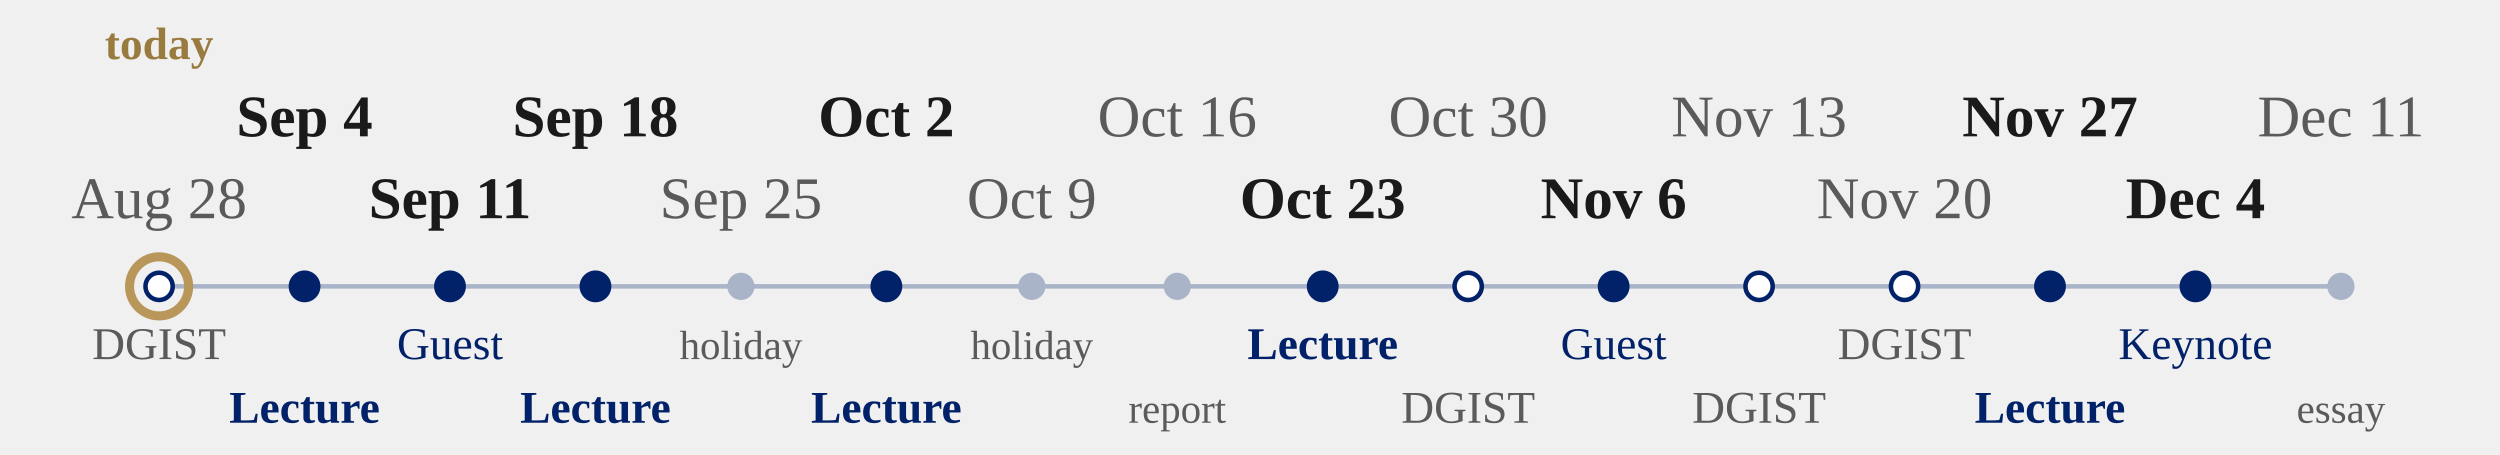
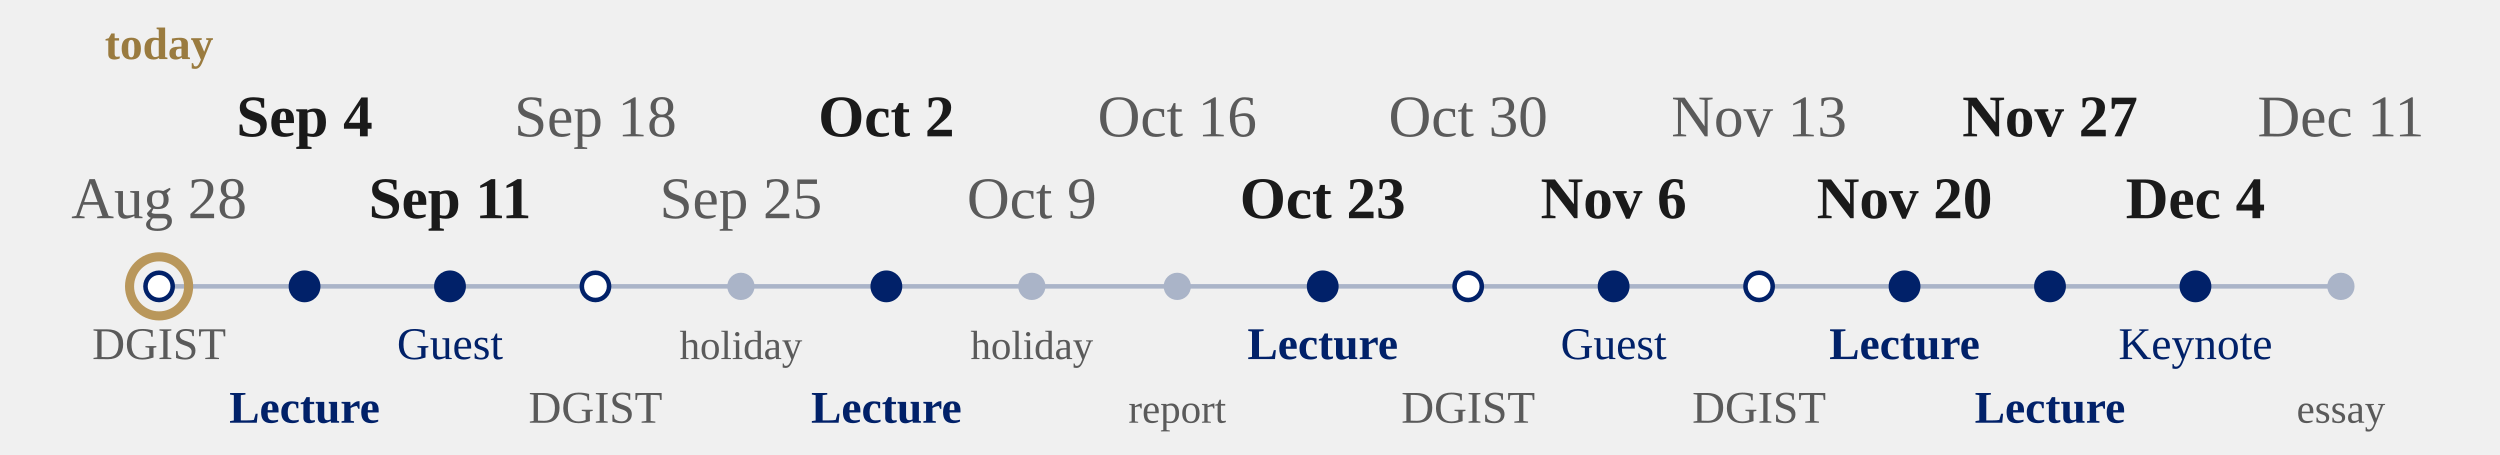
<svg xmlns="http://www.w3.org/2000/svg" viewBox="0 0 1100 200" class="semester-map-svg" role="img" aria-label="Semester timeline, week 01 highlighted" style="font-family:inherit">
  <line x1="70.0" y1="126" x2="1030.0" y2="126" stroke="#aab4c8" stroke-width="2" />
  <circle cx="70.0" cy="126" r="6" fill="#fff" stroke="#012169" stroke-width="2" />
  <circle cx="70.0" cy="126" r="13" fill="none" stroke="#B9975B" stroke-width="4" class="today-ring" />
  <text x="70.0" y="26" font-size="20" font-weight="700" text-anchor="middle" fill="#9A7B3F" class="today-tag">today</text>
  <text x="70.0" y="96" font-size="26" font-weight="400" text-anchor="middle" fill="#5a5a5a" class="date">Aug 28</text>
  <text x="70.0" y="158" font-size="20" text-anchor="middle" fill="#5a5a5a" class="tag">DGIST</text>
  <circle cx="134.0" cy="126" r="7" fill="#012169" />
  <text x="134.0" y="60" font-size="26" font-weight="700" text-anchor="middle" fill="#1a1a1a" class="date">Sep 4</text>
  <text x="134.0" y="186" font-size="20" font-weight="700" text-anchor="middle" fill="#012169" class="tag">Lecture</text>
  <circle cx="198.0" cy="126" r="7" fill="#012169" />
  <text x="198.0" y="96" font-size="26" font-weight="700" text-anchor="middle" fill="#1a1a1a" class="date">Sep 11</text>
  <text x="198.0" y="158" font-size="20" text-anchor="middle" fill="#012169" class="tag">Guest</text>
-   <circle cx="262.0" cy="126" r="7" fill="#012169" />
-   <text x="262.0" y="60" font-size="26" font-weight="700" text-anchor="middle" fill="#1a1a1a" class="date">Sep 18</text>
-   <text x="262.0" y="186" font-size="20" font-weight="700" text-anchor="middle" fill="#012169" class="tag">Lecture</text>
+   <circle cx="262.0" cy="126" r="6" fill="#fff" stroke="#012169" stroke-width="2" />
+   <text x="262.0" y="60" font-size="26" font-weight="400" text-anchor="middle" fill="#5a5a5a" class="date">Sep 18</text>
+   <text x="262.0" y="186" font-size="20" text-anchor="middle" fill="#5a5a5a" class="tag">DGIST</text>
  <circle cx="326.0" cy="126" r="6" fill="#aab4c8" />
  <text x="326.0" y="96" font-size="26" font-weight="400" text-anchor="middle" fill="#5a5a5a" class="date">Sep 25</text>
  <text x="326.0" y="158" font-size="18" text-anchor="middle" fill="#5a5a5a" class="tag">holiday</text>
  <circle cx="390.0" cy="126" r="7" fill="#012169" />
  <text x="390.0" y="60" font-size="26" font-weight="700" text-anchor="middle" fill="#1a1a1a" class="date">Oct 2</text>
  <text x="390.0" y="186" font-size="20" font-weight="700" text-anchor="middle" fill="#012169" class="tag">Lecture</text>
  <circle cx="454.0" cy="126" r="6" fill="#aab4c8" />
  <text x="454.0" y="96" font-size="26" font-weight="400" text-anchor="middle" fill="#5a5a5a" class="date">Oct 9</text>
  <text x="454.0" y="158" font-size="18" text-anchor="middle" fill="#5a5a5a" class="tag">holiday</text>
  <circle cx="518.0" cy="126" r="6" fill="#aab4c8" />
  <text x="518.0" y="60" font-size="26" font-weight="400" text-anchor="middle" fill="#5a5a5a" class="date">Oct 16</text>
  <text x="518.0" y="186" font-size="18" text-anchor="middle" fill="#5a5a5a" class="tag">report</text>
  <circle cx="582.0" cy="126" r="7" fill="#012169" />
  <text x="582.0" y="96" font-size="26" font-weight="700" text-anchor="middle" fill="#1a1a1a" class="date">Oct 23</text>
  <text x="582.0" y="158" font-size="20" font-weight="700" text-anchor="middle" fill="#012169" class="tag">Lecture</text>
  <circle cx="646.0" cy="126" r="6" fill="#fff" stroke="#012169" stroke-width="2" />
  <text x="646.0" y="60" font-size="26" font-weight="400" text-anchor="middle" fill="#5a5a5a" class="date">Oct 30</text>
  <text x="646.0" y="186" font-size="20" text-anchor="middle" fill="#5a5a5a" class="tag">DGIST</text>
  <circle cx="710.0" cy="126" r="7" fill="#012169" />
  <text x="710.0" y="96" font-size="26" font-weight="700" text-anchor="middle" fill="#1a1a1a" class="date">Nov 6</text>
  <text x="710.0" y="158" font-size="20" text-anchor="middle" fill="#012169" class="tag">Guest</text>
  <circle cx="774.0" cy="126" r="6" fill="#fff" stroke="#012169" stroke-width="2" />
  <text x="774.0" y="60" font-size="26" font-weight="400" text-anchor="middle" fill="#5a5a5a" class="date">Nov 13</text>
  <text x="774.0" y="186" font-size="20" text-anchor="middle" fill="#5a5a5a" class="tag">DGIST</text>
-   <circle cx="838.0" cy="126" r="6" fill="#fff" stroke="#012169" stroke-width="2" />
-   <text x="838.0" y="96" font-size="26" font-weight="400" text-anchor="middle" fill="#5a5a5a" class="date">Nov 20</text>
-   <text x="838.0" y="158" font-size="20" text-anchor="middle" fill="#5a5a5a" class="tag">DGIST</text>
+   <circle cx="838.0" cy="126" r="7" fill="#012169" />
+   <text x="838.0" y="96" font-size="26" font-weight="700" text-anchor="middle" fill="#1a1a1a" class="date">Nov 20</text>
+   <text x="838.0" y="158" font-size="20" font-weight="700" text-anchor="middle" fill="#012169" class="tag">Lecture</text>
  <circle cx="902.0" cy="126" r="7" fill="#012169" />
  <text x="902.0" y="60" font-size="26" font-weight="700" text-anchor="middle" fill="#1a1a1a" class="date">Nov 27</text>
  <text x="902.0" y="186" font-size="20" font-weight="700" text-anchor="middle" fill="#012169" class="tag">Lecture</text>
  <circle cx="966.0" cy="126" r="7" fill="#012169" />
  <text x="966.0" y="96" font-size="26" font-weight="700" text-anchor="middle" fill="#1a1a1a" class="date">Dec 4</text>
  <text x="966.0" y="158" font-size="20" text-anchor="middle" fill="#012169" class="tag">Keynote</text>
  <circle cx="1030.0" cy="126" r="6" fill="#aab4c8" />
  <text x="1030.0" y="60" font-size="26" font-weight="400" text-anchor="middle" fill="#5a5a5a" class="date">Dec 11</text>
  <text x="1030.0" y="186" font-size="18" text-anchor="middle" fill="#5a5a5a" class="tag">essay</text>
</svg>
